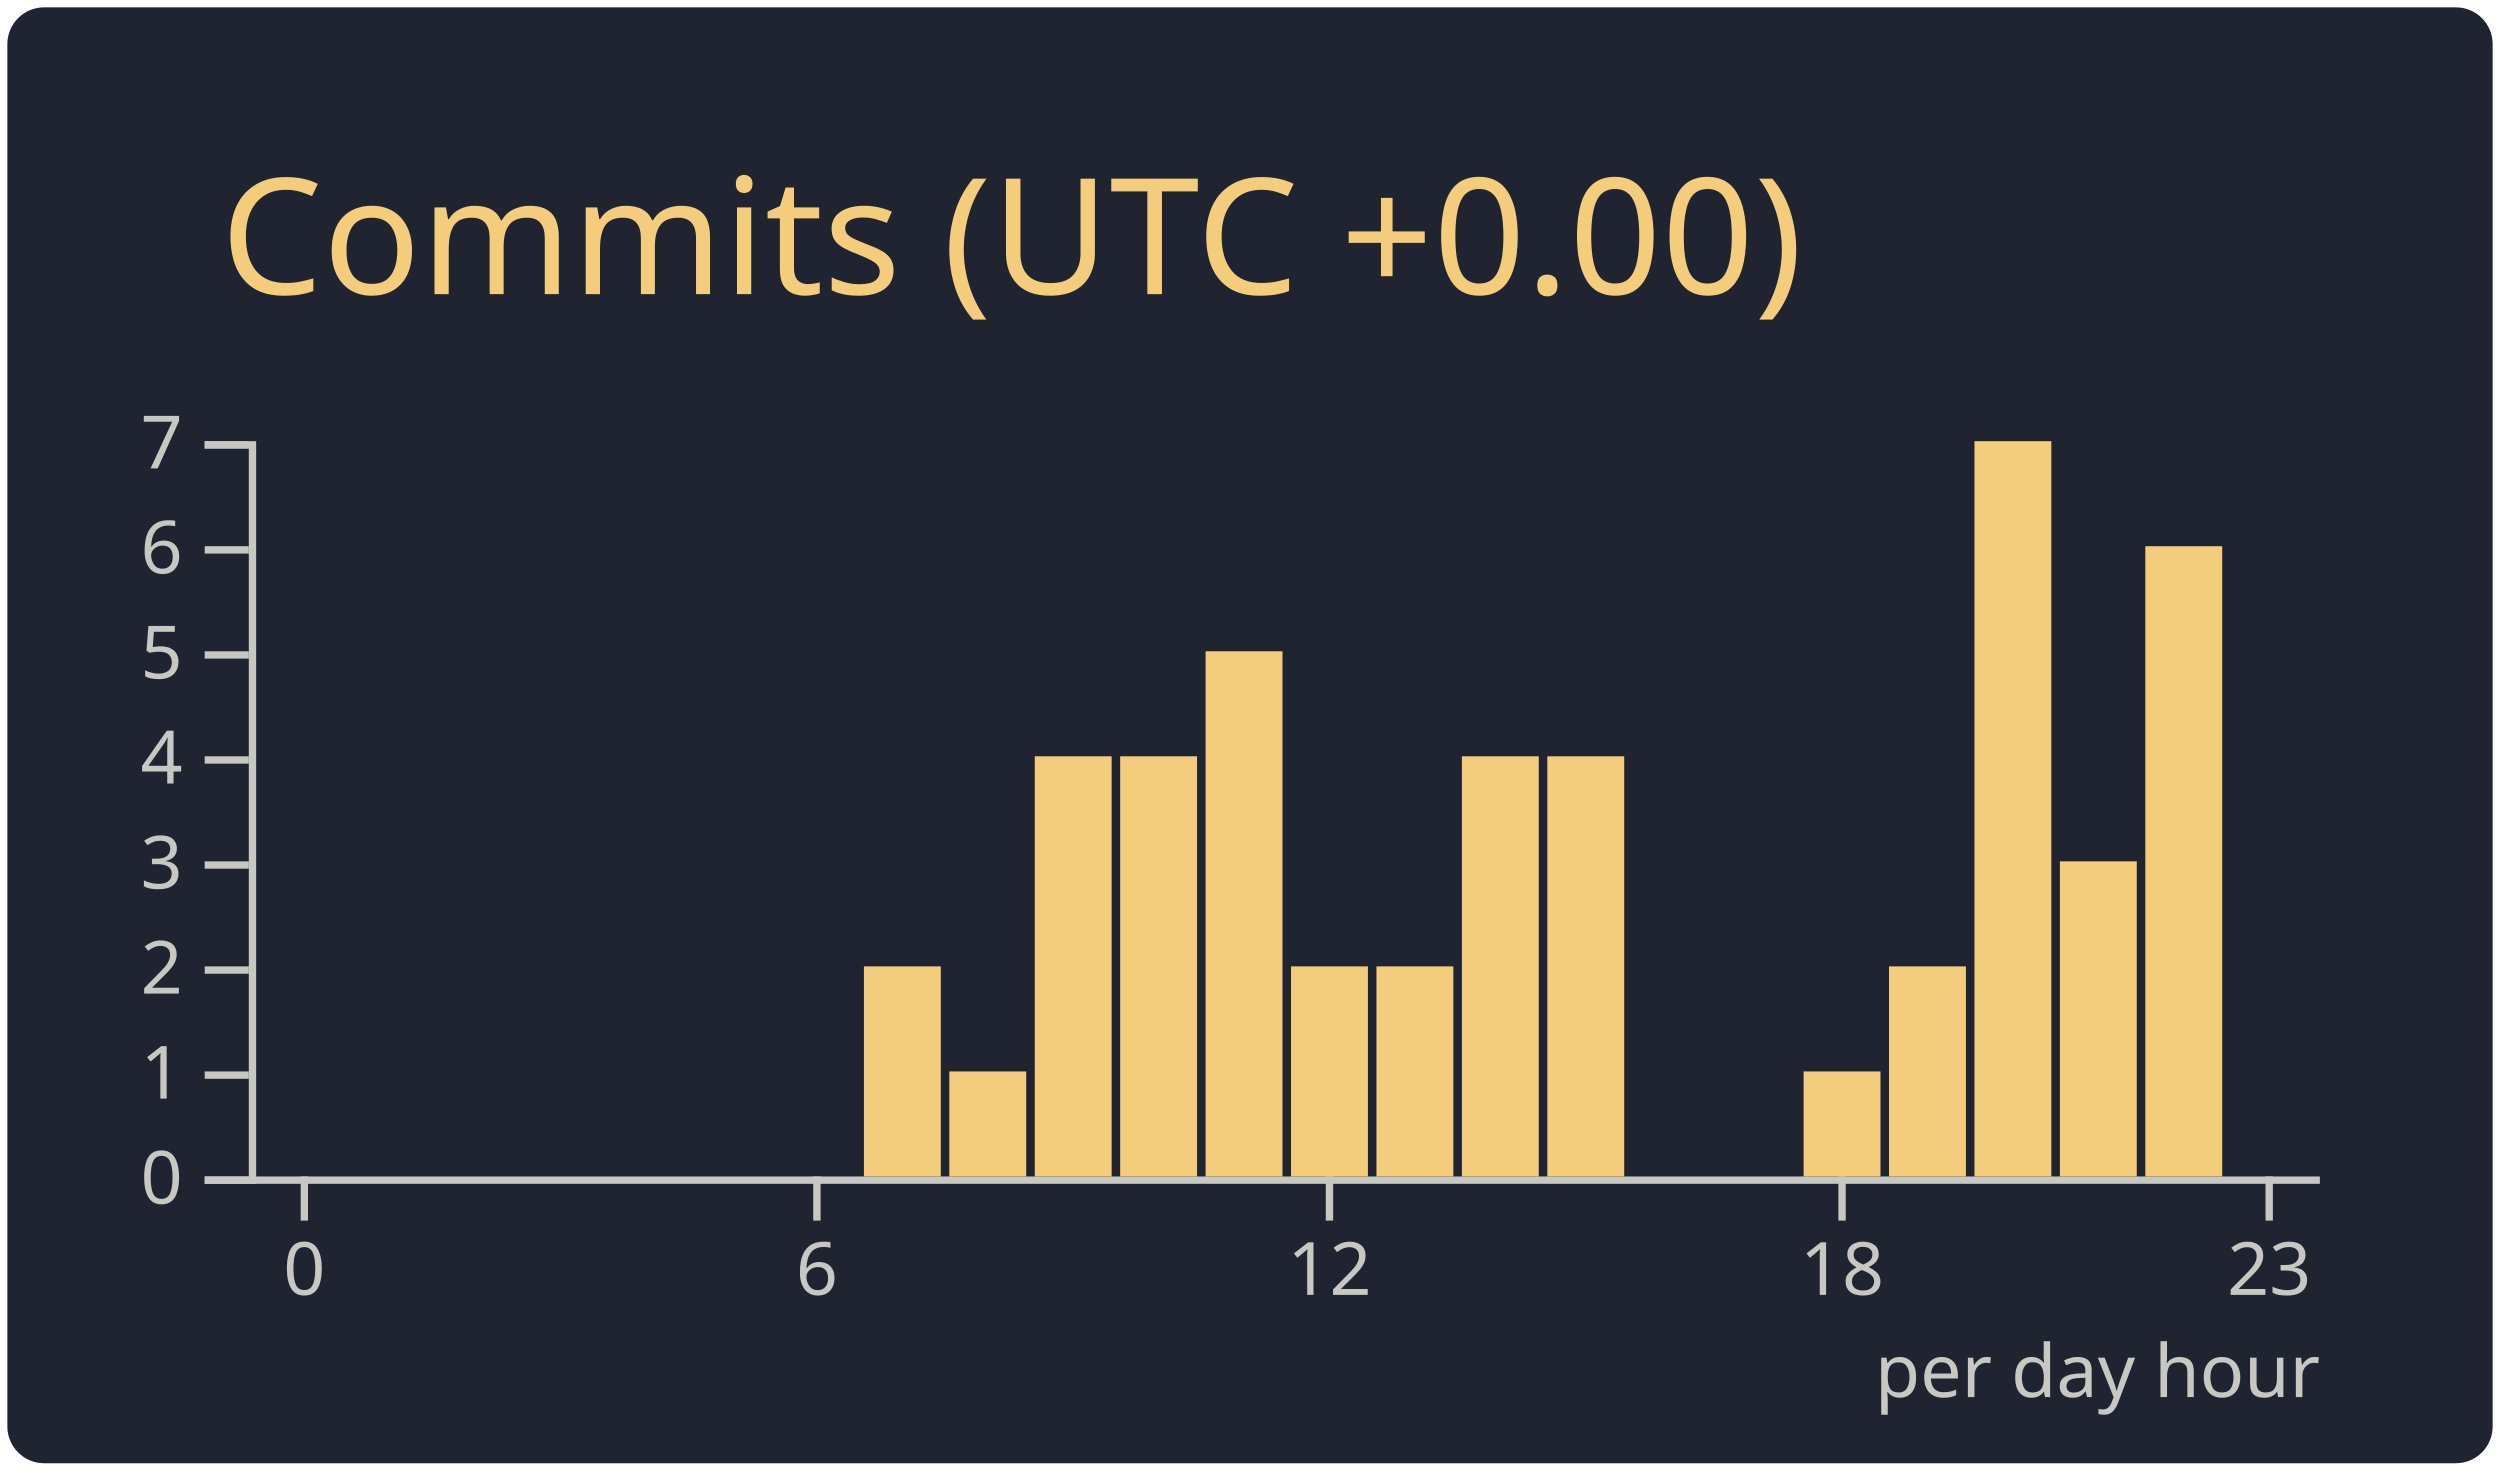
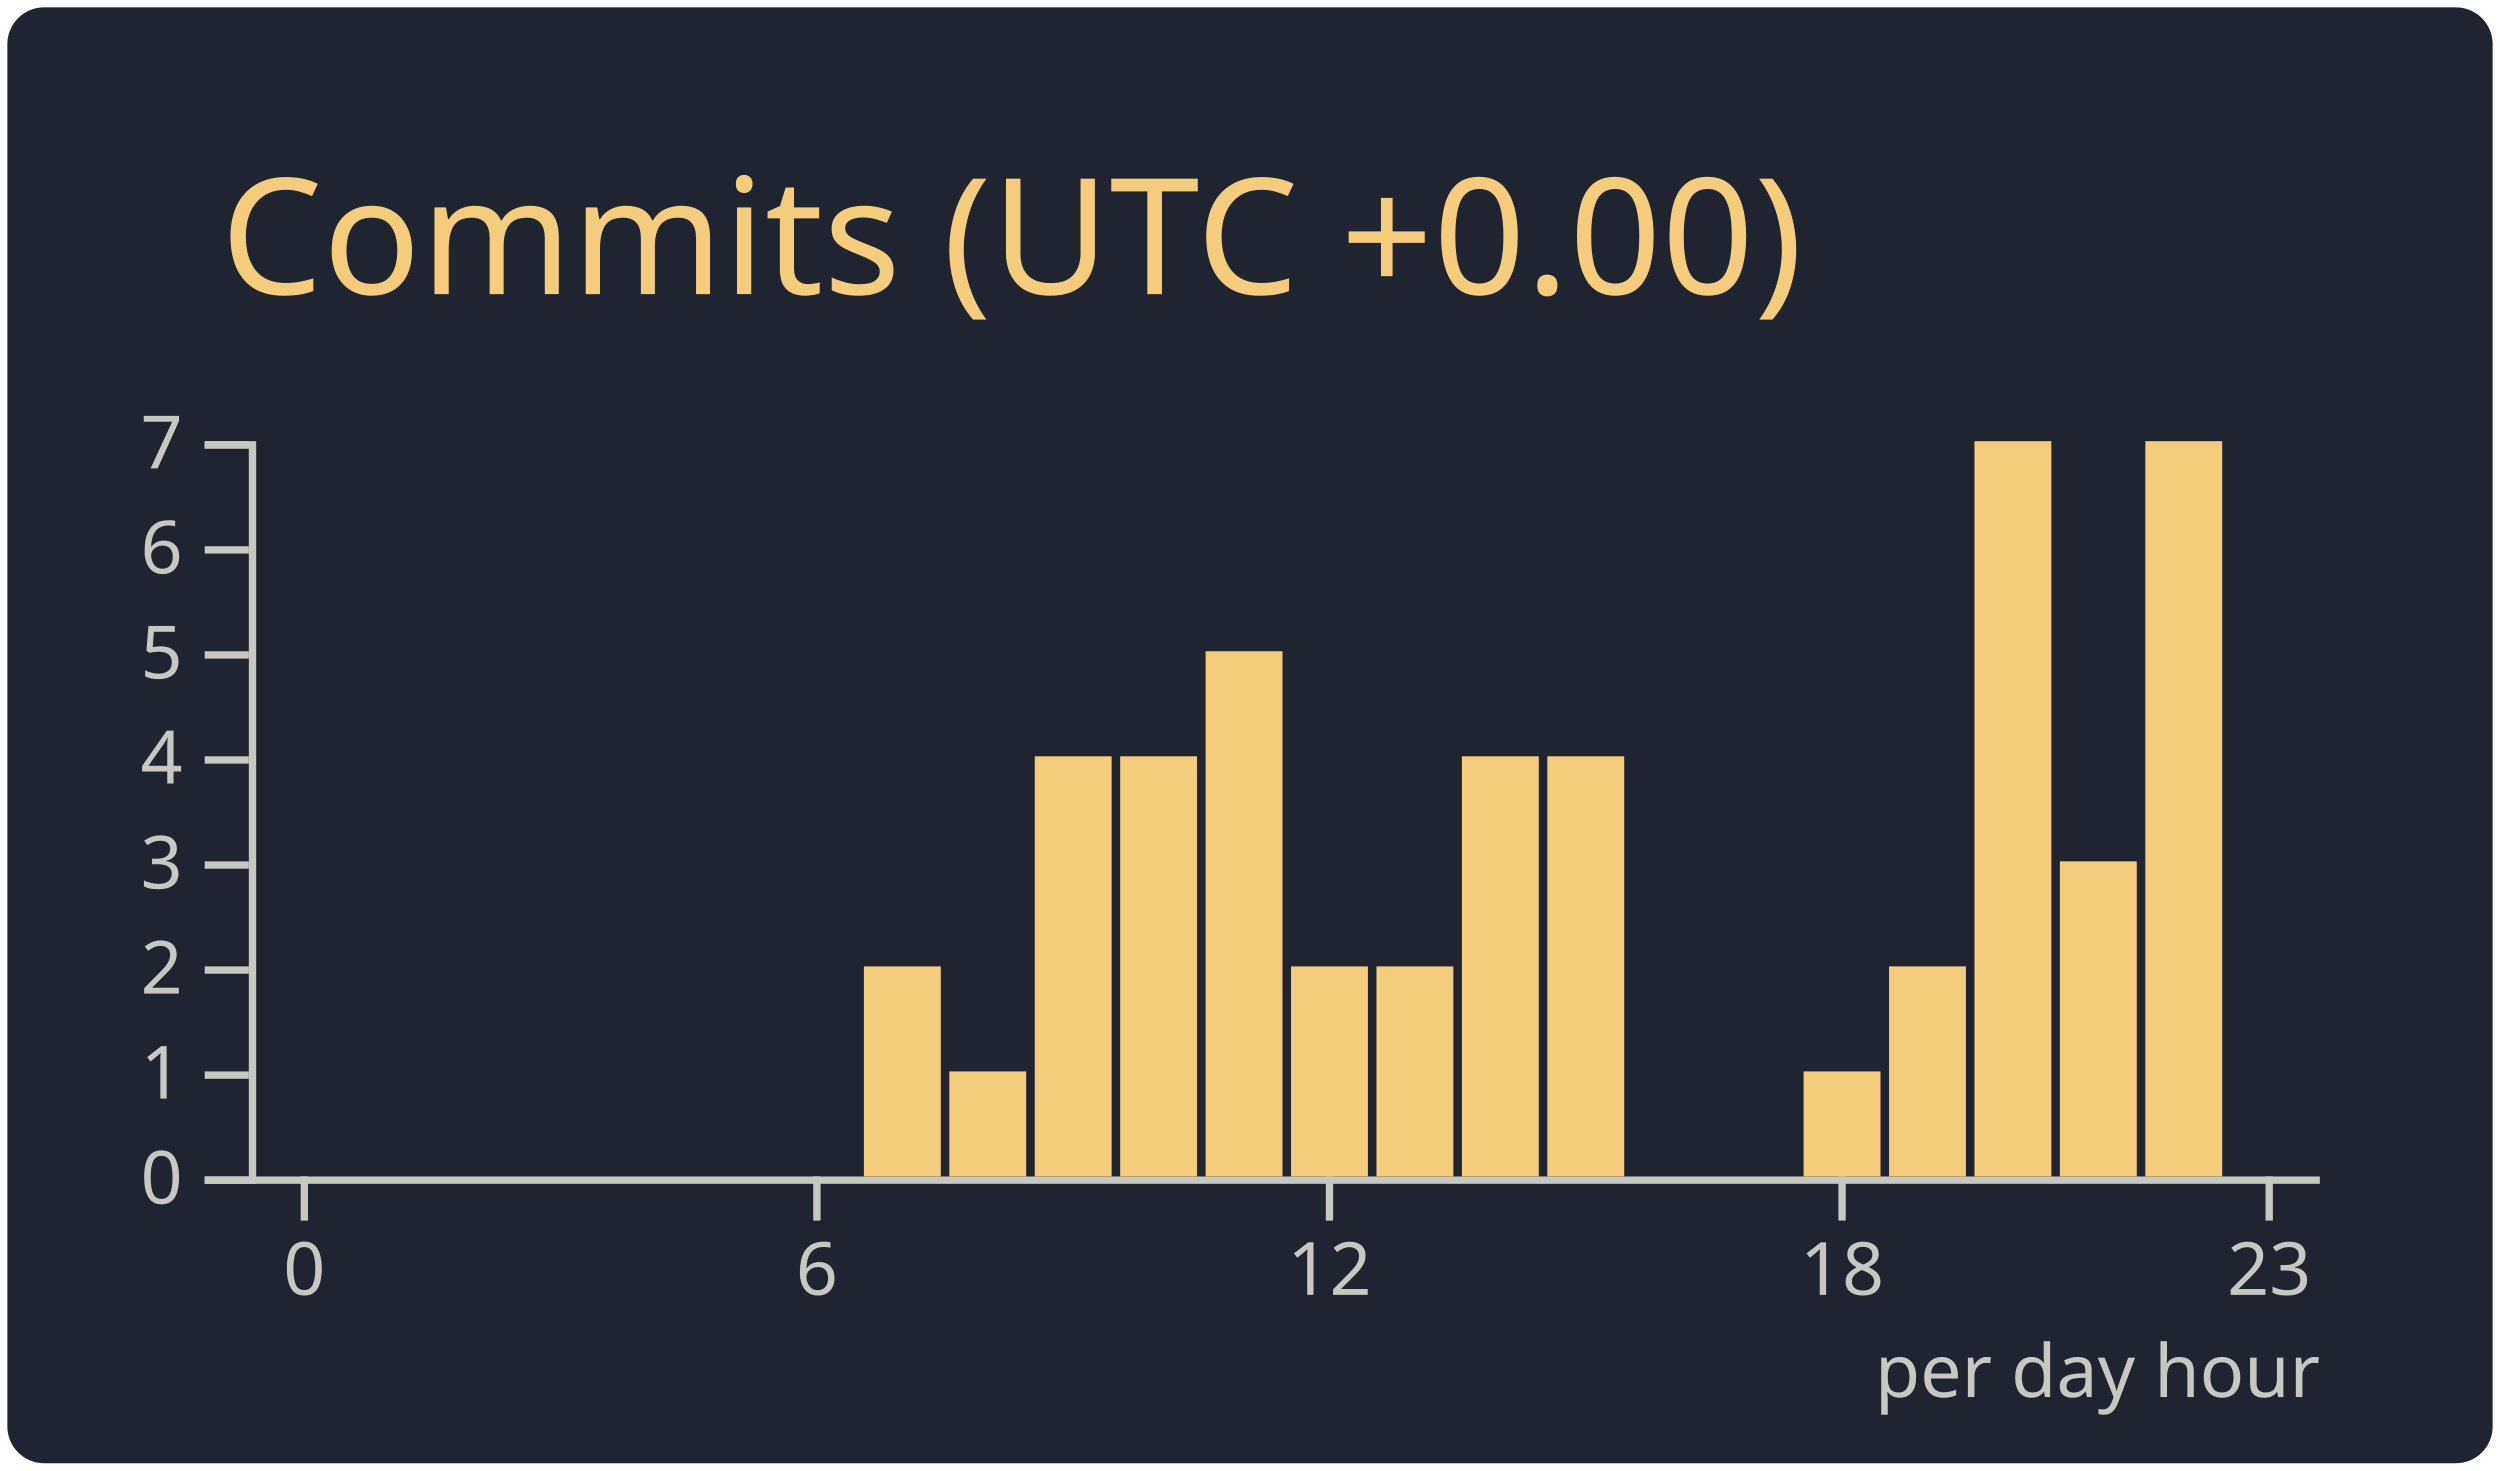
<svg xmlns="http://www.w3.org/2000/svg" width="340" height="200" viewBox="0 0 340 200">
  <style>* {
          font-family: 'Segoe UI', Ubuntu, "Helvetica Neue", Sans-Serif
        }</style>
  <rect x="1" y="1" rx="5" ry="5" height="99%" width="99.412%" stroke="#000000" stroke-width="1" fill="#1f2430" stroke-opacity="0" />
  <text x="30" y="40" style="font-size: 22px; fill: #f4cd7c;">Commits (UTC +0.00)</text>
  <g transform="translate(0,40)">
    <g color="#f4cd7c" transform="translate(35,20)">
      <g color="#c7c8c2" transform="translate(0,100)" fill="none" font-size="10" font-family="sans-serif" text-anchor="middle">
        <path class="domain" stroke="currentColor" d="M-1.162,0.5H280.5" />
        <g class="tick" opacity="1" transform="translate(6.390041,0)">
          <line stroke="currentColor" y2="6" />
          <text fill="currentColor" y="9" dy="0.71em">0</text>
        </g>
        <g class="tick" opacity="1" transform="translate(76.09959,0)">
          <line stroke="currentColor" y2="6" />
          <text fill="currentColor" y="9" dy="0.71em">6</text>
        </g>
        <g class="tick" opacity="1" transform="translate(145.8091,0)">
          <line stroke="currentColor" y2="6" />
          <text fill="currentColor" y="9" dy="0.71em">12</text>
        </g>
        <g class="tick" opacity="1" transform="translate(215.5187,0)">
          <line stroke="currentColor" y2="6" />
          <text fill="currentColor" y="9" dy="0.71em">18</text>
        </g>
        <g class="tick" opacity="1" transform="translate(273.61,0)">
          <line stroke="currentColor" y2="6" />
          <text fill="currentColor" y="9" dy="0.71em">23</text>
        </g>
      </g>
      <g color="#c7c8c2" transform="translate(-1.161826,0)" fill="none" font-size="10" font-family="sans-serif" text-anchor="end">
        <path class="domain" stroke="currentColor" d="M-6,100.5H0.5V0.5H-6" />
        <g class="tick" opacity="1" transform="translate(0,100.5)">
          <line stroke="currentColor" x2="-6" />
          <text fill="currentColor" x="-9" dy="0.32em">0</text>
        </g>
        <g class="tick" opacity="1" transform="translate(0,86.21429)">
          <line stroke="currentColor" x2="-6" />
          <text fill="currentColor" x="-9" dy="0.32em">1</text>
        </g>
        <g class="tick" opacity="1" transform="translate(0,71.92857)">
          <line stroke="currentColor" x2="-6" />
          <text fill="currentColor" x="-9" dy="0.32em">2</text>
        </g>
        <g class="tick" opacity="1" transform="translate(0,57.64286)">
          <line stroke="currentColor" x2="-6" />
          <text fill="currentColor" x="-9" dy="0.32em">3</text>
        </g>
        <g class="tick" opacity="1" transform="translate(0,43.35714)">
          <line stroke="currentColor" x2="-6" />
          <text fill="currentColor" x="-9" dy="0.32em">4</text>
        </g>
        <g class="tick" opacity="1" transform="translate(0,29.07143)">
          <line stroke="currentColor" x2="-6" />
          <text fill="currentColor" x="-9" dy="0.32em">5</text>
        </g>
        <g class="tick" opacity="1" transform="translate(0,14.78571)">
          <line stroke="currentColor" x2="-6" />
          <text fill="currentColor" x="-9" dy="0.32em">6</text>
        </g>
        <g class="tick" opacity="1" transform="translate(0,0.5)">
          <line stroke="currentColor" x2="-6" />
          <text fill="currentColor" x="-9" dy="0.32em">7</text>
        </g>
      </g>
      <rect class="bar" fill="#f4cd7c" x="1.162" y="100" width="10.456" height="0" />
      <rect class="bar" fill="#f4cd7c" x="12.78" y="100" width="10.456" height="0" />
      <rect class="bar" fill="#f4cd7c" x="24.398" y="100" width="10.456" height="0" />
      <rect class="bar" fill="#f4cd7c" x="36.017" y="100" width="10.456" height="0" />
      <rect class="bar" fill="#f4cd7c" x="47.635" y="100" width="10.456" height="0" />
      <rect class="bar" fill="#f4cd7c" x="59.253" y="100" width="10.456" height="0" />
      <rect class="bar" fill="#f4cd7c" x="70.871" y="100" width="10.456" height="0" />
      <rect class="bar" fill="#f4cd7c" x="82.49" y="71.429" width="10.456" height="28.571" />
      <rect class="bar" fill="#f4cd7c" x="94.108" y="85.714" width="10.456" height="14.286" />
      <rect class="bar" fill="#f4cd7c" x="105.726" y="42.857" width="10.456" height="57.143" />
      <rect class="bar" fill="#f4cd7c" x="117.344" y="42.857" width="10.456" height="57.143" />
      <rect class="bar" fill="#f4cd7c" x="128.963" y="28.571" width="10.456" height="71.429" />
      <rect class="bar" fill="#f4cd7c" x="140.581" y="71.429" width="10.456" height="28.571" />
      <rect class="bar" fill="#f4cd7c" x="152.199" y="71.429" width="10.456" height="28.571" />
      <rect class="bar" fill="#f4cd7c" x="163.817" y="42.857" width="10.456" height="57.143" />
      <rect class="bar" fill="#f4cd7c" x="175.436" y="42.857" width="10.456" height="57.143" />
      <rect class="bar" fill="#f4cd7c" x="187.054" y="100" width="10.456" height="0" />
      <rect class="bar" fill="#f4cd7c" x="198.672" y="100" width="10.456" height="0" />
      <rect class="bar" fill="#f4cd7c" x="210.29" y="85.714" width="10.456" height="14.286" />
      <rect class="bar" fill="#f4cd7c" x="221.909" y="71.429" width="10.456" height="28.571" />
      <rect class="bar" fill="#f4cd7c" x="233.527" y="0" width="10.456" height="100" />
      <rect class="bar" fill="#f4cd7c" x="245.145" y="57.143" width="10.456" height="42.857" />
-       <rect class="bar" fill="#f4cd7c" x="256.763" y="14.286" width="10.456" height="85.714" />
+       <rect class="bar" fill="#f4cd7c" x="256.763" y="0" width="10.456" height="100" />
      <rect class="bar" fill="#f4cd7c" x="268.382" y="100" width="10.456" height="0" />
      <g>
        <text y="130" x="220" style="fill: #c7c8c2; font-size: 10px;">per day hour</text>
      </g>
    </g>
  </g>
</svg>
